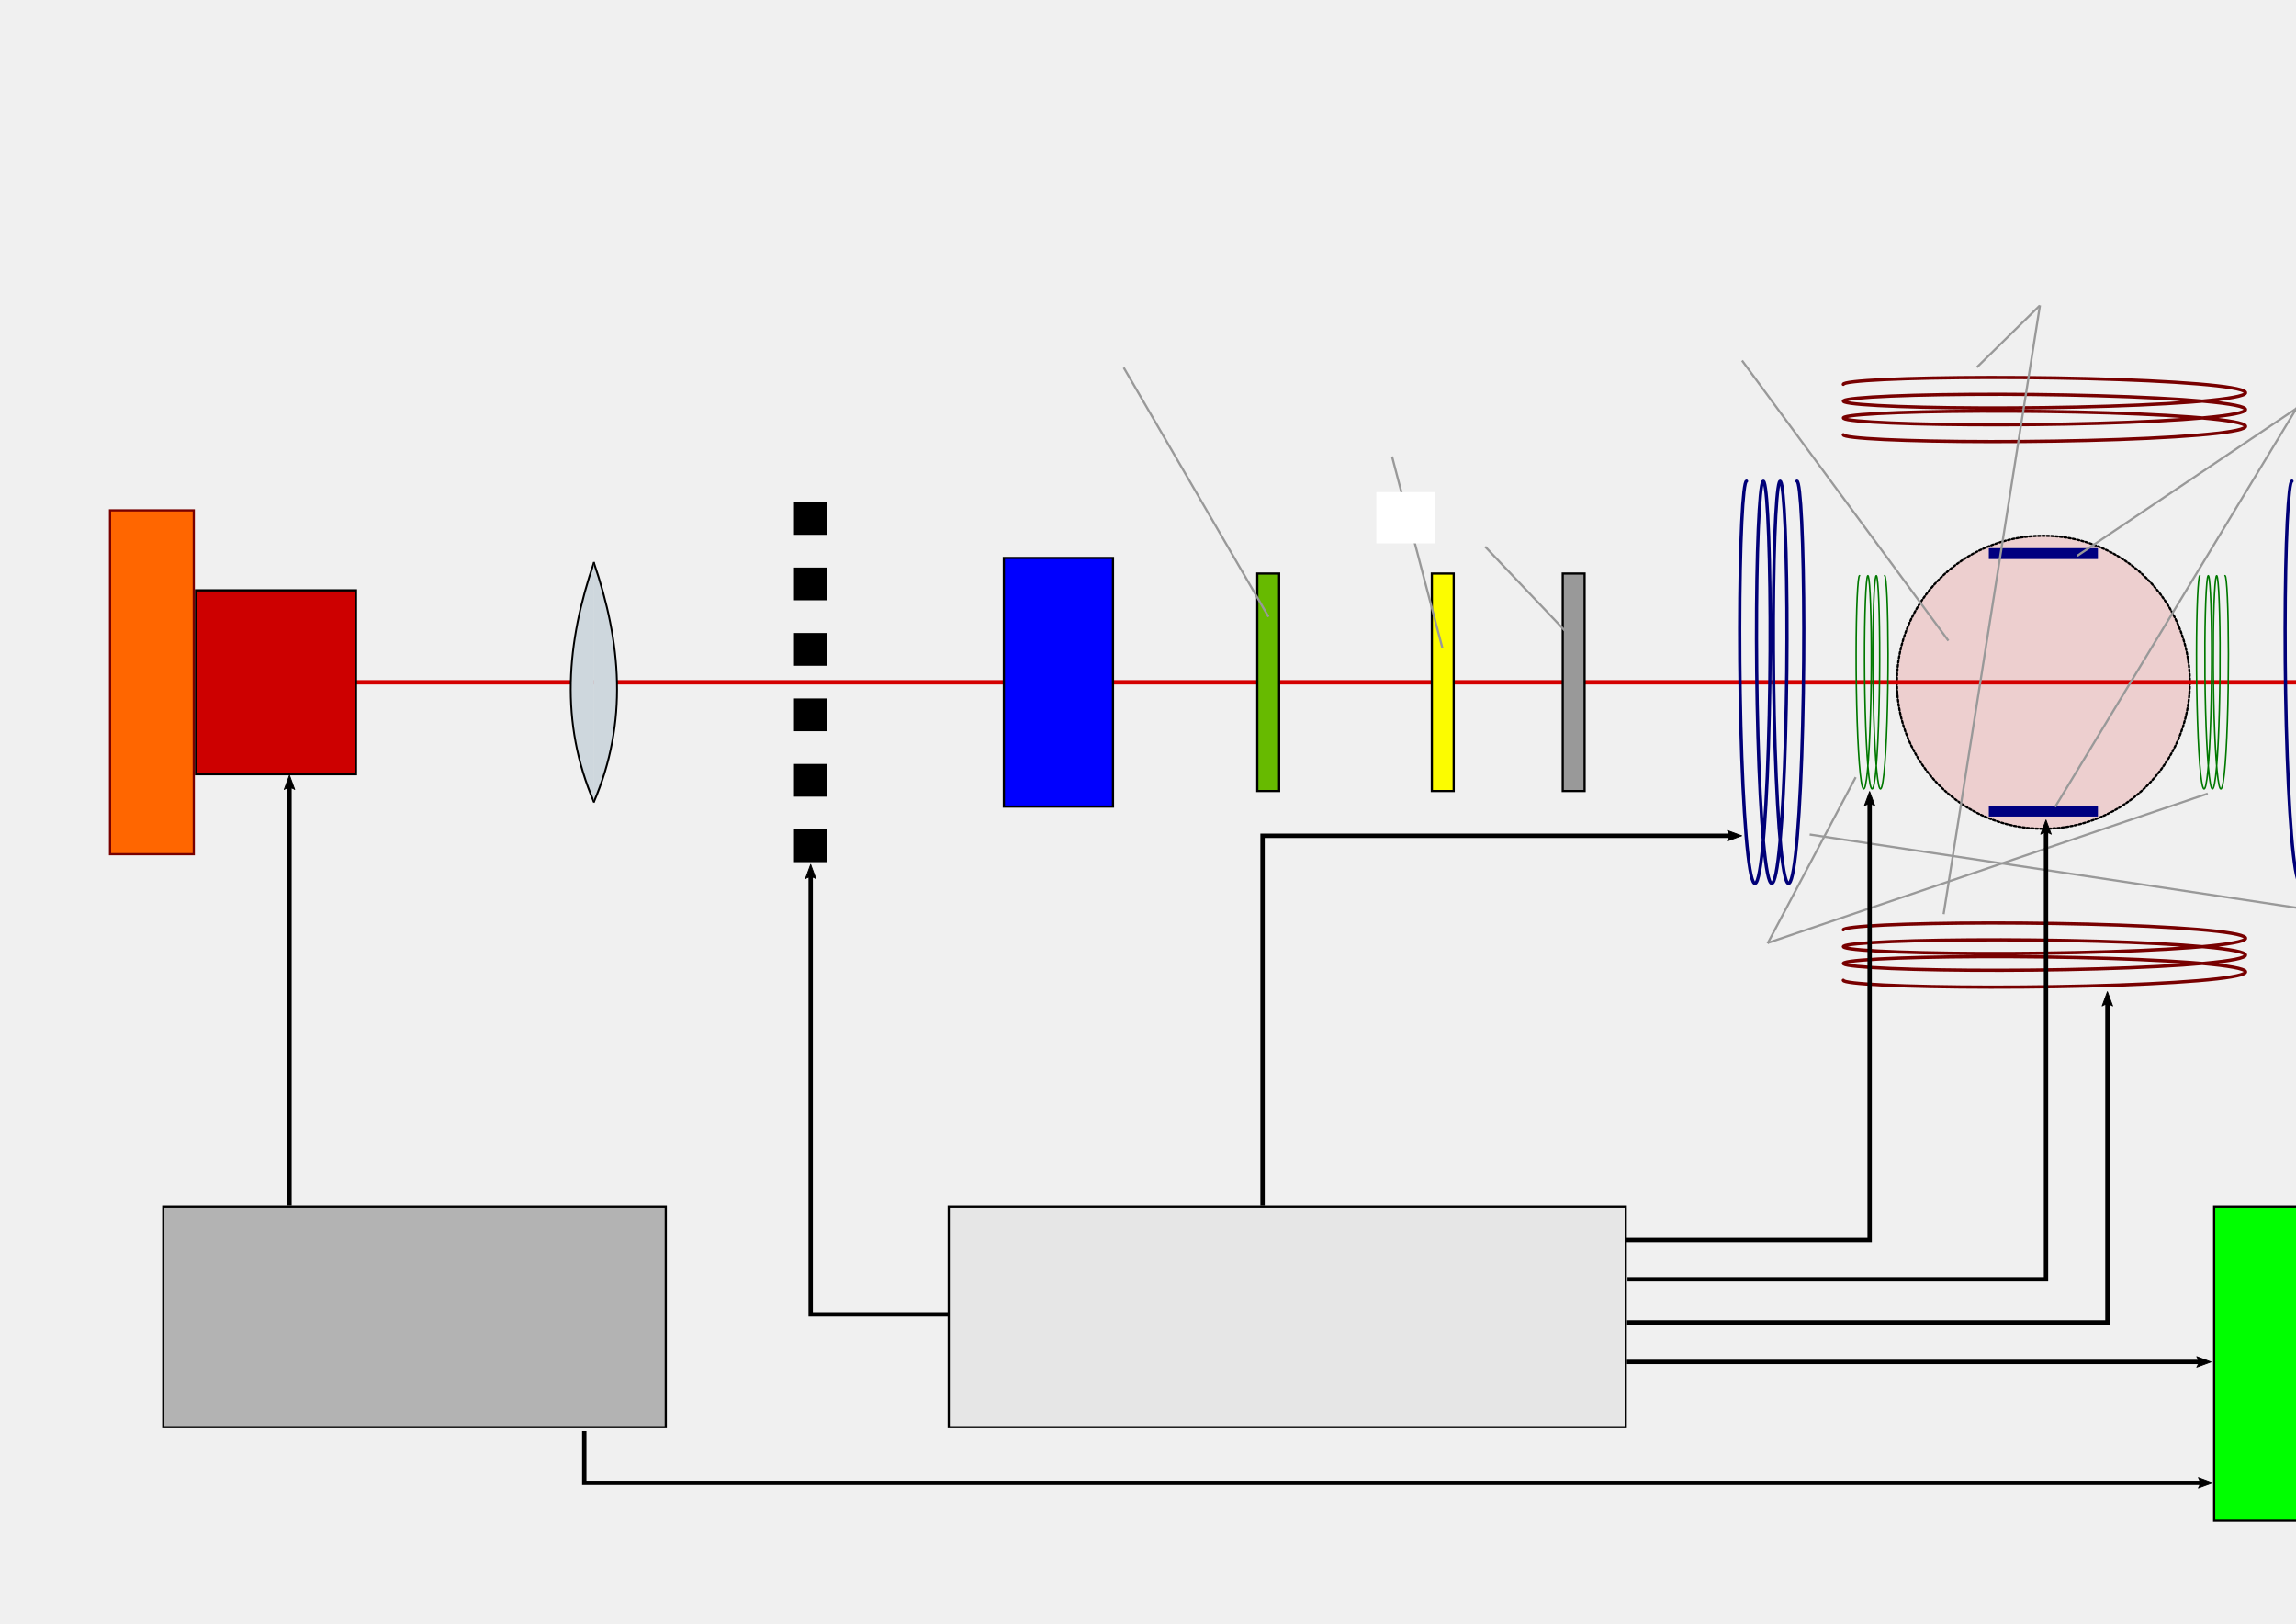
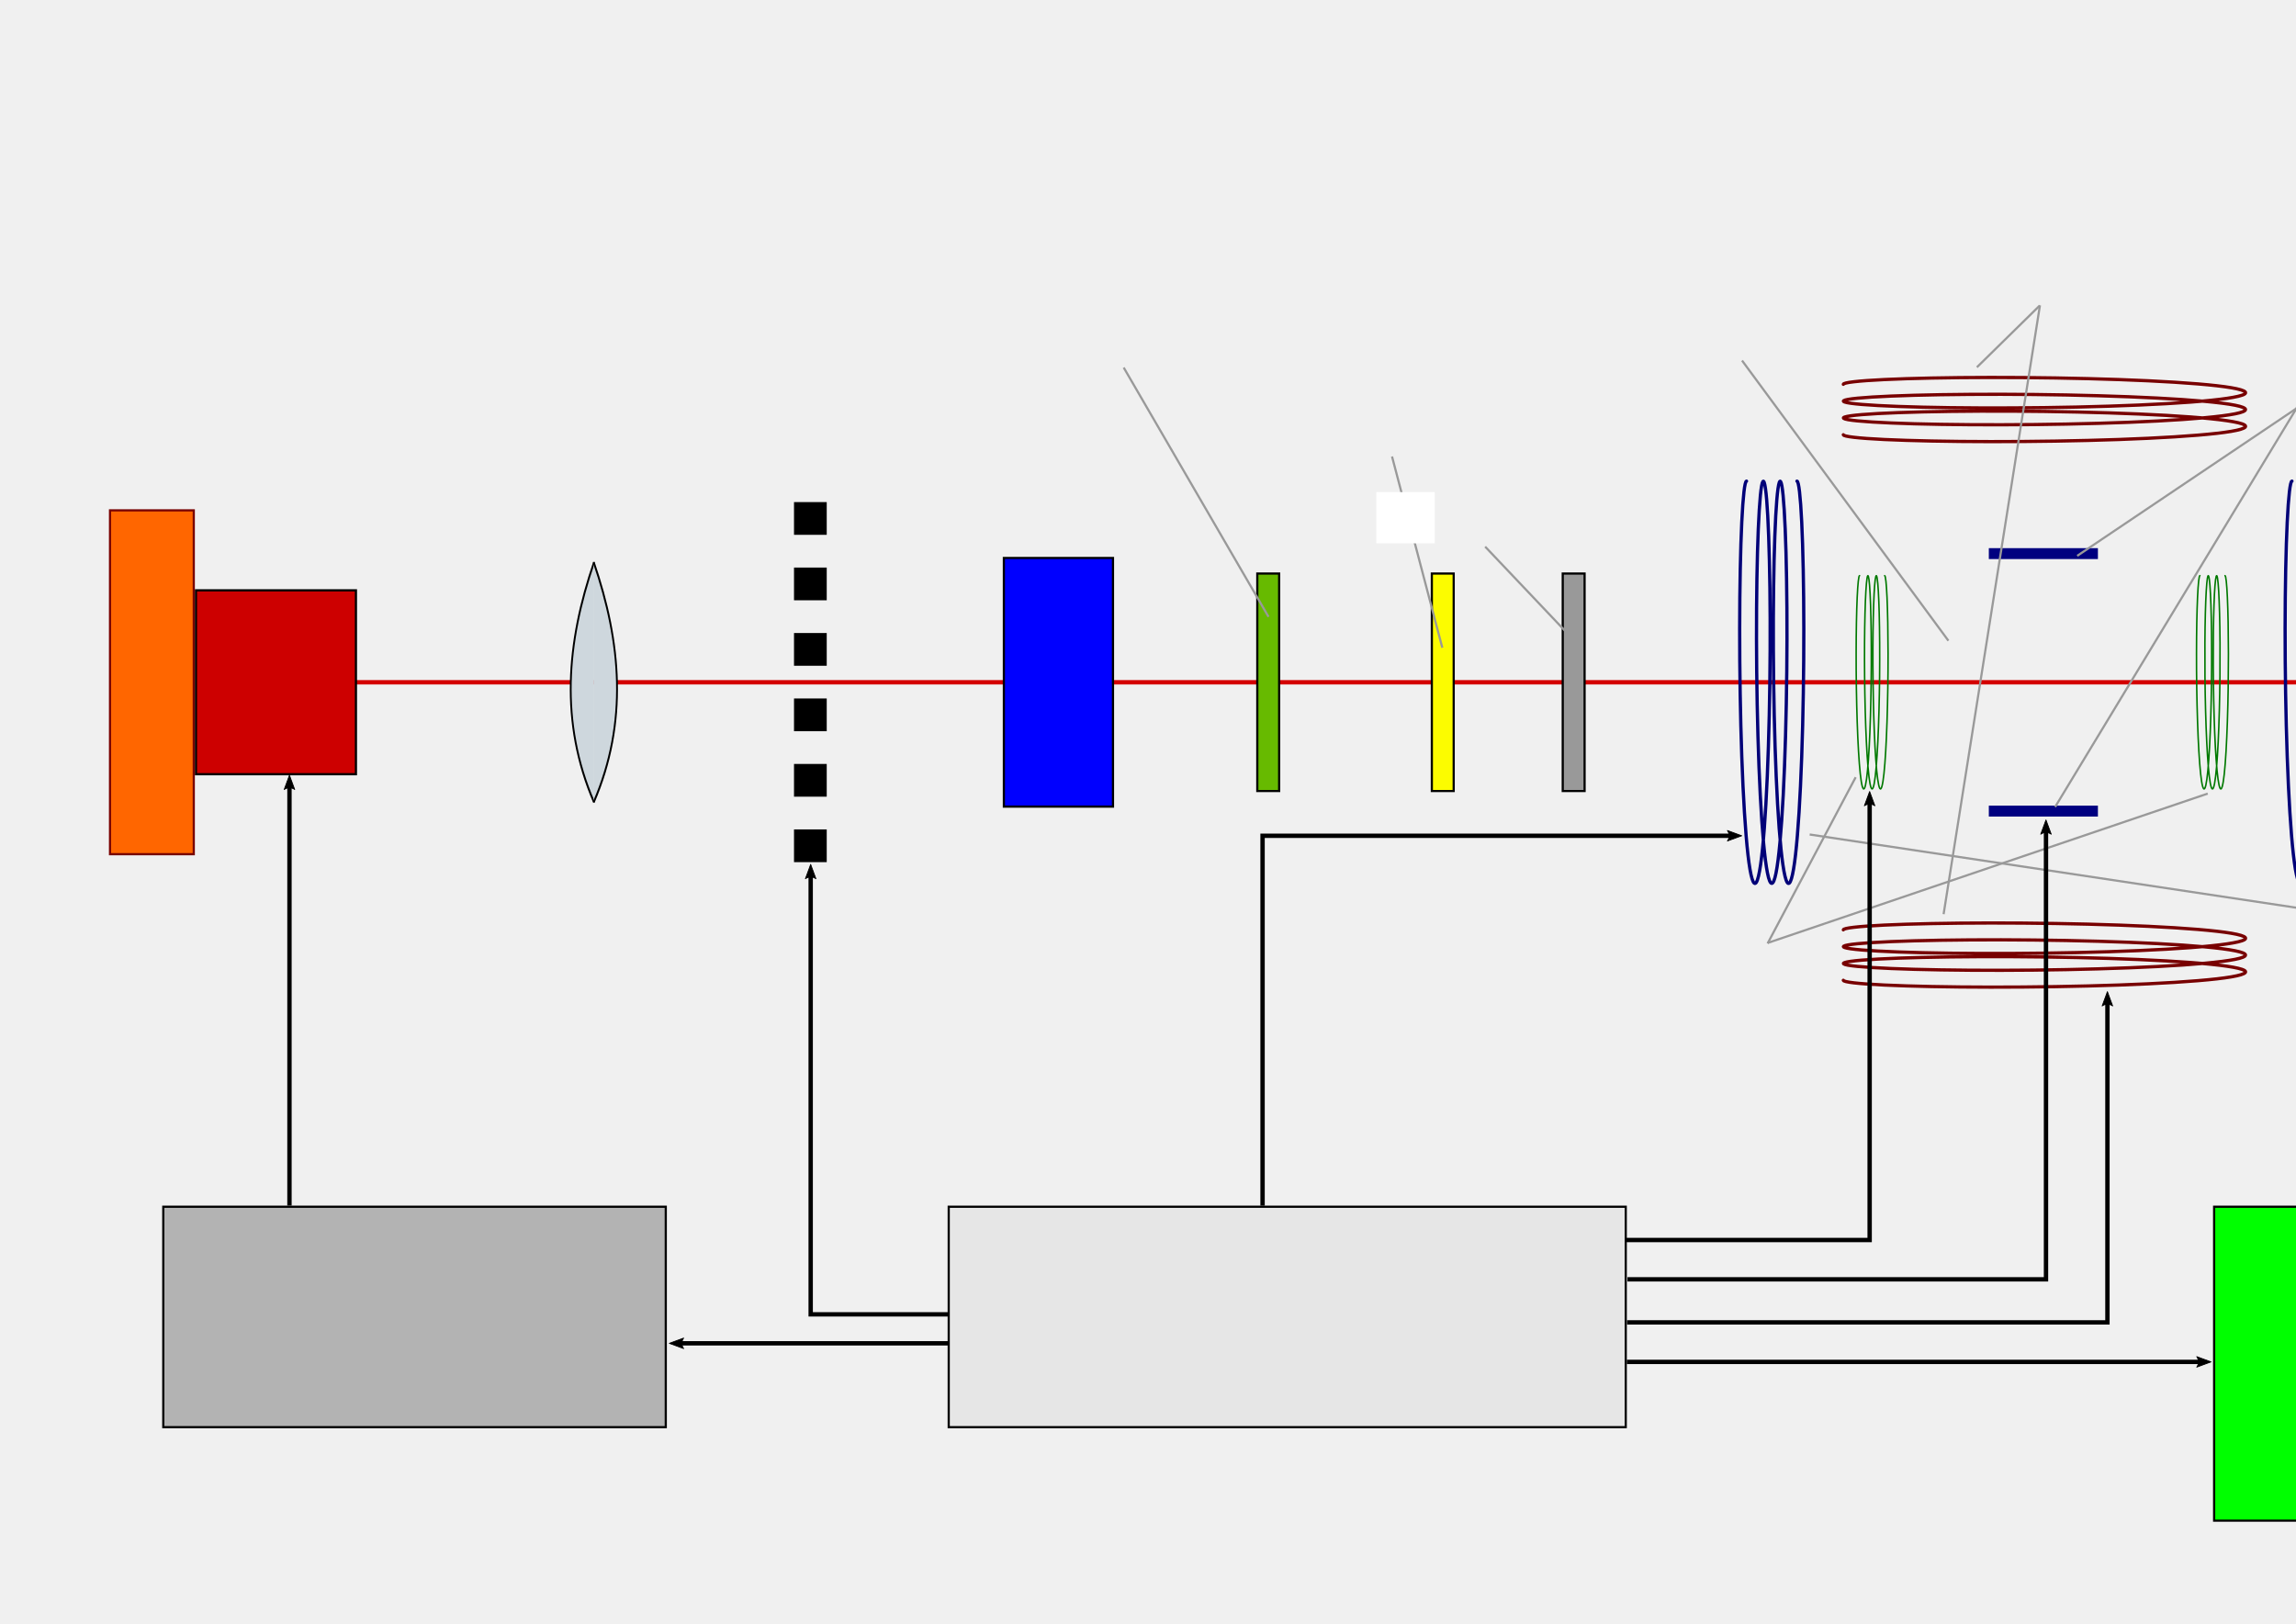
<svg xmlns="http://www.w3.org/2000/svg" width="297mm" height="210mm" viewBox="0 0 1052.362 744.094" id="svg2" version="1.1">
  <defs id="defs4">
+     <marker style="overflow:visible" id="marker4383" refX="0" refY="0" orient="auto">
+       <path transform="matrix(-0.3,0,0,-0.3,0.69,0)" d="M 8.719,4.034 -2.207,0.016 8.719,-4.002 c -1.745,2.372 -1.735,5.617 -6e-7,8.035 z" style="fill:#000000;fill-opacity:1;fill-rule:evenodd;stroke:#000000;stroke-width:0.625;stroke-linejoin:round;stroke-opacity:1" id="path4385" />
+     </marker>
    <marker orient="auto" refY="0" refX="0" id="marker9737" style="overflow:visible">
      <path id="path9739" style="fill:#000000;fill-opacity:1;fill-rule:evenodd;stroke:#000000;stroke-width:0.625;stroke-linejoin:round;stroke-opacity:1" d="M 8.719,4.034 -2.207,0.016 8.719,-4.002 c -1.745,2.372 -1.735,5.617 -6e-7,8.035 z" transform="matrix(-0.3,0,0,-0.3,0.69,0)" />
    </marker>
    <marker style="overflow:visible" id="marker9203" refX="0" refY="0" orient="auto">
      <path transform="matrix(-0.3,0,0,-0.3,0.69,0)" d="M 8.719,4.034 -2.207,0.016 8.719,-4.002 c -1.745,2.372 -1.735,5.617 -6e-7,8.035 z" style="fill:#000000;fill-opacity:1;fill-rule:evenodd;stroke:#000000;stroke-width:0.625;stroke-linejoin:round;stroke-opacity:1" id="path9205" />
    </marker>
    <marker orient="auto" refY="0.0" refX="0.0" id="marker6318" style="overflow:visible;">
      <path id="path6320" style="fill-rule:evenodd;stroke-width:0.625;stroke-linejoin:round;stroke:#000000;stroke-opacity:1;fill:#000000;fill-opacity:1" d="M 8.719,4.034 L -2.207,0.016 L 8.719,-4.002 C 6.973,-1.63 6.983,1.616 8.719,4.034 z " transform="scale(0.3) rotate(180) translate(-2.3,0)" />
    </marker>
    <marker style="overflow:visible;" id="marker5551" refX="0.0" refY="0.0" orient="auto">
      <path transform="scale(0.3) rotate(180) translate(-2.3,0)" d="M 8.719,4.034 L -2.207,0.016 L 8.719,-4.002 C 6.973,-1.63 6.983,1.616 8.719,4.034 z " style="fill-rule:evenodd;stroke-width:0.625;stroke-linejoin:round;stroke:#000000;stroke-opacity:1;fill:#000000;fill-opacity:1" id="path5553" />
    </marker>
    <marker orient="auto" refY="0.0" refX="0.0" id="Arrow2Send" style="overflow:visible;">
      <path id="path4238" style="fill-rule:evenodd;stroke-width:0.625;stroke-linejoin:round;stroke:#000000;stroke-opacity:1;fill:#000000;fill-opacity:1" d="M 8.719,4.034 L -2.207,0.016 L 8.719,-4.002 C 6.973,-1.63 6.983,1.616 8.719,4.034 z " transform="scale(0.3) rotate(180) translate(-2.3,0)" />
    </marker>
    <marker orient="auto" refY="0.0" refX="0.0" id="marker5286" style="overflow:visible;">
      <path id="path5288" style="fill-rule:evenodd;stroke-width:0.625;stroke-linejoin:round;stroke:#000000;stroke-opacity:1;fill:#000000;fill-opacity:1" d="M 8.719,4.034 L -2.207,0.016 L 8.719,-4.002 C 6.973,-1.63 6.983,1.616 8.719,4.034 z " transform="scale(0.6) rotate(180) translate(0,0)" />
    </marker>
    <marker orient="auto" refY="0.0" refX="0.0" id="Arrow1Mend" style="overflow:visible;">
      <path id="path4214" d="M 0.0,0.0 L 5.0,-5.0 L -12.5,0.0 L 5.0,5.0 L 0.0,0.0 z " style="fill-rule:evenodd;stroke:#000000;stroke-width:1pt;stroke-opacity:1;fill:#000000;fill-opacity:1" transform="scale(0.4) rotate(180) translate(10,0)" />
    </marker>
    <marker orient="auto" refY="0.0" refX="0.0" id="Arrow2Mend" style="overflow:visible;">
      <path id="path4232" style="fill-rule:evenodd;stroke-width:0.625;stroke-linejoin:round;stroke:#d40000;stroke-opacity:1;fill:#d40000;fill-opacity:1" d="M 8.719,4.034 L -2.207,0.016 L 8.719,-4.002 C 6.973,-1.63 6.983,1.616 8.719,4.034 z " transform="scale(0.6) rotate(180) translate(0,0)" />
    </marker>
    <marker orient="auto" refY="0.0" refX="0.0" id="Arrow1Lend" style="overflow:visible;">
      <path id="path4208" d="M 0.0,0.0 L 5.0,-5.0 L -12.5,0.0 L 5.0,5.0 L 0.0,0.0 z " style="fill-rule:evenodd;stroke:#000000;stroke-width:1pt;stroke-opacity:1;fill:#000000;fill-opacity:1" transform="scale(0.8) rotate(180) translate(12.5,0)" />
    </marker>
    <marker style="overflow:visible" id="marker5551-6" refX="0" refY="0" orient="auto">
      <path transform="matrix(-0.3,0,0,-0.3,0.69,0)" d="M 8.719,4.034 -2.207,0.016 8.719,-4.002 c -1.745,2.372 -1.735,5.617 -6e-7,8.035 z" style="fill:#000000;fill-opacity:1;fill-rule:evenodd;stroke:#000000;stroke-width:0.625;stroke-linejoin:round;stroke-opacity:1" id="path5553-0" />
    </marker>
    <marker orient="auto" refY="0" refX="0" id="Arrow2Send-6" style="overflow:visible">
      <path id="path4238-3" style="fill:#000000;fill-opacity:1;fill-rule:evenodd;stroke:#000000;stroke-width:0.625;stroke-linejoin:round;stroke-opacity:1" d="M 8.719,4.034 -2.207,0.016 8.719,-4.002 c -1.745,2.372 -1.735,5.617 -6e-7,8.035 z" transform="matrix(-0.3,0,0,-0.3,0.69,0)" />
    </marker>
    <marker orient="auto" refY="0" refX="0" id="marker6318-7" style="overflow:visible">
      <path id="path6320-6" style="fill:#000000;fill-opacity:1;fill-rule:evenodd;stroke:#000000;stroke-width:0.625;stroke-linejoin:round;stroke-opacity:1" d="M 8.719,4.034 -2.207,0.016 8.719,-4.002 c -1.745,2.372 -1.735,5.617 -6e-7,8.035 z" transform="matrix(-0.3,0,0,-0.3,0.69,0)" />
    </marker>
    <marker orient="auto" refY="0" refX="0" id="marker6318-7-2" style="overflow:visible">
      <path id="path6320-6-8" style="fill:#000000;fill-opacity:1;fill-rule:evenodd;stroke:#000000;stroke-width:0.625;stroke-linejoin:round;stroke-opacity:1" d="M 8.719,4.034 -2.207,0.016 8.719,-4.002 c -1.745,2.372 -1.735,5.617 -6e-7,8.035 z" transform="matrix(-0.3,0,0,-0.3,0.69,0)" />
    </marker>
    <marker orient="auto" refY="0" refX="0" id="marker6318-7-2-7" style="overflow:visible">
      <path id="path6320-6-8-8" style="fill:#000000;fill-opacity:1;fill-rule:evenodd;stroke:#000000;stroke-width:0.625;stroke-linejoin:round;stroke-opacity:1" d="M 8.719,4.034 -2.207,0.016 8.719,-4.002 c -1.745,2.372 -1.735,5.617 -6e-7,8.035 z" transform="matrix(-0.3,0,0,-0.3,0.69,0)" />
    </marker>
  </defs>
  <g id="layer1" transform="translate(0,-308.2677)">
-     <circle style="opacity:1;fill:#edcfcf;fill-opacity:1;fill-rule:nonzero;stroke:#000000;stroke-width:1;stroke-linecap:round;stroke-miterlimit:4;stroke-dasharray:1, 1;stroke-dashoffset:0;stroke-opacity:1" id="path4183" cx="936.571" cy="620.934" r="67.143" />
+     <ellipse style="opacity:1;fill:#edcfcf;fill-opacity:1;fill-rule:nonzero;stroke:#000000;stroke-width:1;stroke-linecap:round;stroke-miterlimit:4;stroke-dasharray:1, 1;stroke-dashoffset:0;stroke-opacity:1" id="path4183" cx="936.571" cy="620.934" r="67.143" />
    <path style="fill:#d40000;fill-rule:evenodd;stroke:#d40000;stroke-width:2;stroke-linecap:butt;stroke-linejoin:miter;stroke-miterlimit:4;stroke-dasharray:none;stroke-opacity:1;marker-end:url(#Arrow2Mend)" d="m 162.317,620.934 1092.773,0" id="path4199" />
    <rect style="opacity:1;fill:#cd0000;fill-opacity:1;fill-rule:nonzero;stroke:#000000;stroke-width:1;stroke-linecap:round;stroke-miterlimit:4;stroke-dasharray:none;stroke-dashoffset:0;stroke-opacity:1" id="rect4138" width="73.328" height="84.286" x="89.814" y="578.791" />
    <rect style="opacity:1;fill:#ff6600;fill-opacity:1;fill-rule:nonzero;stroke:#780000;stroke-width:1;stroke-linecap:round;stroke-miterlimit:4;stroke-dasharray:none;stroke-dashoffset:0;stroke-opacity:1" id="rect3336" width="38.386" height="157.584" x="50.429" y="542.142" />
    <g style="stroke-width:0.897;stroke-miterlimit:4;stroke-dasharray:none;stroke:#000000;stroke-opacity:1" transform="matrix(0.9358316,0,0,1.328161,30.28008,-256.2215)" id="g3770">
      <path style="fill:#ced7dd;fill-opacity:1;stroke:#000000;stroke-width:0.897;stroke-linecap:butt;stroke-linejoin:miter;stroke-miterlimit:4;stroke-dasharray:none;stroke-opacity:1" d="m 258.599,701.852 c -16.92,-27.619 -13.474,-55.238 0,-82.857" id="path2985-9" />
      <path style="fill:#ced7dd;fill-opacity:1;stroke:#000000;stroke-width:0.897;stroke-linecap:butt;stroke-linejoin:miter;stroke-miterlimit:4;stroke-dasharray:none;stroke-opacity:1" d="m 258.421,701.852 c 16.92,-27.619 13.474,-55.238 0,-82.857" id="path2985-1-4" />
    </g>
    <path style="fill:none;fill-rule:evenodd;stroke:#000000;stroke-width:15;stroke-linecap:butt;stroke-linejoin:miter;stroke-miterlimit:4;stroke-dasharray:15, 15;stroke-dashoffset:0;stroke-opacity:1" d="m 371.429,538.362 0,177.143" id="path4154" />
    <rect style="opacity:1;fill:#0000ff;fill-opacity:1;fill-rule:nonzero;stroke:#000000;stroke-width:1;stroke-linecap:round;stroke-miterlimit:4;stroke-dasharray:none;stroke-dashoffset:0;stroke-opacity:1" id="rect4156" width="50.017" height="113.949" x="460.118" y="563.959" />
    <rect y="571.102" x="576.276" height="99.664" width="10.017" id="rect4158" style="opacity:1;fill:#67ba00;fill-opacity:1;fill-rule:nonzero;stroke:#000000;stroke-width:1;stroke-linecap:round;stroke-miterlimit:4;stroke-dasharray:none;stroke-dashoffset:0;stroke-opacity:1" />
    <rect style="opacity:1;fill:#fcfc00;fill-opacity:1;fill-rule:nonzero;stroke:#000000;stroke-width:1;stroke-linecap:round;stroke-miterlimit:4;stroke-dasharray:none;stroke-dashoffset:0;stroke-opacity:1" id="rect4160" width="10.017" height="99.664" x="656.276" y="571.102" />
    <rect y="571.102" x="716.276" height="99.664" width="10.017" id="rect4162" style="opacity:1;fill:#999999;fill-opacity:1;fill-rule:nonzero;stroke:#000000;stroke-width:1;stroke-linecap:round;stroke-miterlimit:4;stroke-dasharray:none;stroke-dashoffset:0;stroke-opacity:1" />
    <g id="g4185" transform="matrix(0.9358316,0,0,1.328161,916.2801,-256.2215)" style="stroke:#000000;stroke-width:0.897;stroke-miterlimit:4;stroke-dasharray:none;stroke-opacity:1">
      <path id="path4187" d="m 258.599,701.852 c -16.92,-27.619 -13.474,-55.238 0,-82.857" style="fill:#ced7dd;fill-opacity:1;stroke:#000000;stroke-width:0.897;stroke-linecap:butt;stroke-linejoin:miter;stroke-miterlimit:4;stroke-dasharray:none;stroke-opacity:1" />
      <path id="path4189" d="m 258.421,701.852 c 16.92,-27.619 13.474,-55.238 0,-82.857" style="fill:#ced7dd;fill-opacity:1;stroke:#000000;stroke-width:0.897;stroke-linecap:butt;stroke-linejoin:miter;stroke-miterlimit:4;stroke-dasharray:none;stroke-opacity:1" />
    </g>
    <rect y="596.701" x="1265.029" height="48.465" width="42.4" id="rect4191" style="opacity:1;fill:#008080;fill-opacity:1;fill-rule:nonzero;stroke:#000000;stroke-width:1;stroke-linecap:round;stroke-miterlimit:4;stroke-dasharray:none;stroke-dashoffset:0;stroke-opacity:1" />
    <rect style="opacity:1;fill:#b3b3b3;fill-opacity:1;fill-rule:nonzero;stroke:#000000;stroke-width:1;stroke-linecap:round;stroke-miterlimit:4;stroke-dasharray:none;stroke-dashoffset:0;stroke-opacity:1" id="rect4193" width="230.315" height="101.015" x="74.839" y="861.27" />
    <rect y="861.27" x="434.839" height="101.015" width="310.315" id="rect4195" style="opacity:1;fill:#e6e6e6;fill-opacity:1;fill-rule:nonzero;stroke:#000000;stroke-width:1;stroke-linecap:round;stroke-miterlimit:4;stroke-dasharray:none;stroke-dashoffset:0;stroke-opacity:1" />
    <path style="fill:none;stroke:#000078;stroke-width:1.5;stroke-linecap:round;stroke-miterlimit:4;stroke-dasharray:none;stroke-dashoffset:0;stroke-opacity:1" d="m 1050.507,528.759 c -0.797,0.007 -1.592,6.716 -2.173,18.798 -0.581,12.083 -0.942,29.484 -0.961,48.729 -0.02,19.244 0.308,40.229 0.967,58.787 0.659,18.558 1.65,34.567 2.827,44.871 1.177,10.303 2.535,14.809 3.859,12.656 1.323,-2.153 2.604,-10.989 3.642,-24.72 1.038,-13.732 1.827,-32.305 2.266,-52.015 0.438,-19.71 0.522,-40.447 0.29,-58.097 -0.232,-17.65 -0.779,-32.094 -1.478,-40.487 -0.699,-8.393 -1.546,-10.653 -2.319,-6.365 -0.773,4.288 -1.465,15.133 -1.888,30.352 -0.423,15.219 -0.571,34.747 -0.362,54.692 0.208,19.944 0.774,40.191 1.636,56.727 0.862,16.536 2.019,29.245 3.293,35.628 1.273,6.384 2.658,6.372 3.932,0 1.274,-6.372 2.43,-19.1 3.293,-35.628 0.863,-16.529 1.427,-36.782 1.636,-56.727 0.209,-19.945 0.059,-39.464 -0.363,-54.692 -0.422,-15.228 -1.115,-26.052 -1.888,-30.352 -0.773,-4.3 -1.619,-2.016 -2.318,6.365 -0.7,8.381 -1.246,22.843 -1.478,40.487 -0.233,17.644 -0.147,38.385 0.29,58.097 0.438,19.712 1.228,38.274 2.266,52.015 1.038,13.741 2.319,22.554 3.642,24.72 1.323,2.166 2.681,-2.364 3.859,-12.656 1.177,-10.292 2.167,-26.318 2.827,-44.871 0.66,-18.553 0.985,-39.539 0.967,-58.787 -0.02,-19.248 -0.381,-36.636 -0.961,-48.729 -0.58,-12.093 -1.375,-18.792 -2.173,-18.798" title="t-4*sin(t) 1-2*cos(t)" id="path4741" />
    <path id="path4754" title="t-4*sin(t) 1-2*cos(t)" d="m 800.507,528.759 c -0.797,0.007 -1.592,6.716 -2.173,18.798 -0.581,12.083 -0.942,29.484 -0.961,48.729 -0.02,19.244 0.308,40.229 0.967,58.787 0.659,18.558 1.65,34.567 2.827,44.871 1.177,10.303 2.535,14.809 3.859,12.656 1.323,-2.153 2.604,-10.989 3.642,-24.72 1.038,-13.732 1.827,-32.305 2.266,-52.015 0.438,-19.71 0.522,-40.447 0.29,-58.097 -0.232,-17.65 -0.779,-32.094 -1.478,-40.487 -0.699,-8.393 -1.546,-10.653 -2.319,-6.365 -0.773,4.288 -1.465,15.133 -1.888,30.352 -0.423,15.219 -0.571,34.747 -0.362,54.692 0.208,19.944 0.774,40.191 1.636,56.727 0.862,16.536 2.019,29.245 3.293,35.628 1.273,6.384 2.658,6.372 3.932,0 1.274,-6.372 2.43,-19.1 3.293,-35.628 0.863,-16.529 1.427,-36.782 1.636,-56.727 0.209,-19.945 0.059,-39.464 -0.363,-54.692 -0.422,-15.228 -1.115,-26.052 -1.888,-30.352 -0.773,-4.3 -1.619,-2.016 -2.318,6.365 -0.7,8.381 -1.246,22.843 -1.478,40.487 -0.233,17.644 -0.147,38.385 0.29,58.097 0.438,19.712 1.228,38.274 2.266,52.015 1.038,13.741 2.319,22.554 3.642,24.72 1.323,2.166 2.681,-2.364 3.859,-12.656 1.177,-10.292 2.167,-26.318 2.827,-44.871 0.66,-18.553 0.985,-39.539 0.967,-58.787 -0.02,-19.248 -0.381,-36.636 -0.961,-48.729 -0.58,-12.093 -1.375,-18.792 -2.173,-18.798" style="fill:none;stroke:#000078;stroke-width:1.5;stroke-linecap:round;stroke-miterlimit:4;stroke-dasharray:none;stroke-dashoffset:0;stroke-opacity:1" />
    <path id="path4756" title="t-4*sin(t) 1-2*cos(t)" d="m 844.886,507.508 c 0.007,0.797 6.716,1.592 18.798,2.173 12.083,0.581 29.484,0.942 48.729,0.961 19.244,0.02 40.229,-0.308 58.787,-0.967 18.558,-0.659 34.568,-1.65 44.871,-2.827 10.303,-1.177 14.809,-2.535 12.656,-3.859 -2.153,-1.323 -10.989,-2.604 -24.72,-3.642 -13.732,-1.038 -32.305,-1.827 -52.015,-2.266 -19.71,-0.438 -40.447,-0.522 -58.098,-0.29 -17.65,0.232 -32.094,0.779 -40.487,1.478 -8.393,0.699 -10.653,1.546 -6.365,2.319 4.288,0.773 15.133,1.465 30.352,1.888 15.219,0.423 34.747,0.571 54.692,0.362 19.944,-0.208 40.191,-0.774 56.727,-1.636 16.536,-0.862 29.244,-2.019 35.628,-3.293 6.384,-1.273 6.372,-2.658 0,-3.932 -6.372,-1.274 -19.1,-2.43 -35.628,-3.293 -16.529,-0.863 -36.782,-1.427 -56.727,-1.636 -19.945,-0.209 -39.464,-0.059 -54.692,0.363 -15.228,0.422 -26.052,1.115 -30.352,1.888 -4.3,0.773 -2.016,1.619 6.365,2.318 8.381,0.7 22.843,1.246 40.487,1.478 17.644,0.233 38.385,0.147 58.098,-0.29 19.712,-0.438 38.274,-1.228 52.015,-2.266 13.741,-1.038 22.554,-2.319 24.72,-3.642 2.166,-1.323 -2.364,-2.681 -12.656,-3.859 -10.292,-1.177 -26.318,-2.167 -44.871,-2.827 -18.553,-0.66 -39.539,-0.985 -58.787,-0.967 -19.248,0.02 -36.636,0.381 -48.729,0.961 -12.093,0.58 -18.792,1.375 -18.798,2.173" style="fill:none;stroke:#780000;stroke-width:1.5;stroke-linecap:round;stroke-miterlimit:4;stroke-dasharray:none;stroke-dashoffset:0;stroke-opacity:1" />
    <path style="fill:none;stroke:#780000;stroke-width:1.5;stroke-linecap:round;stroke-miterlimit:4;stroke-dasharray:none;stroke-dashoffset:0;stroke-opacity:1" d="m 844.886,757.508 c 0.007,0.797 6.716,1.592 18.798,2.173 12.083,0.581 29.484,0.942 48.729,0.961 19.244,0.02 40.229,-0.308 58.787,-0.967 18.558,-0.659 34.567,-1.65 44.871,-2.827 10.303,-1.177 14.809,-2.535 12.656,-3.859 -2.153,-1.323 -10.989,-2.604 -24.72,-3.642 -13.732,-1.038 -32.305,-1.827 -52.015,-2.266 -19.71,-0.438 -40.447,-0.522 -58.097,-0.29 -17.65,0.232 -32.094,0.779 -40.487,1.478 -8.393,0.699 -10.653,1.546 -6.365,2.319 4.288,0.773 15.133,1.465 30.352,1.888 15.219,0.423 34.747,0.571 54.692,0.362 19.944,-0.208 40.191,-0.774 56.727,-1.636 16.536,-0.862 29.244,-2.019 35.628,-3.293 6.384,-1.273 6.372,-2.658 0,-3.932 -6.372,-1.274 -19.1,-2.43 -35.628,-3.293 -16.529,-0.863 -36.782,-1.427 -56.727,-1.636 -19.945,-0.209 -39.464,-0.059 -54.692,0.363 -15.228,0.422 -26.052,1.115 -30.352,1.888 -4.3,0.773 -2.016,1.619 6.365,2.318 8.381,0.7 22.843,1.246 40.487,1.478 17.644,0.233 38.385,0.147 58.097,-0.29 19.712,-0.438 38.274,-1.228 52.015,-2.266 13.741,-1.038 22.554,-2.319 24.72,-3.642 2.166,-1.323 -2.364,-2.681 -12.656,-3.859 -10.292,-1.177 -26.318,-2.167 -44.871,-2.827 -18.553,-0.66 -39.539,-0.985 -58.787,-0.967 -19.248,0.02 -36.636,0.381 -48.729,0.961 -12.093,0.58 -18.792,1.375 -18.798,2.173" title="t-4*sin(t) 1-2*cos(t)" id="path4758" />
    <path id="path4766" title="t-4*sin(t) 1-2*cos(t)" d="m 1008.314,572.066 c -0.397,0.002 -0.792,3.561 -1.082,9.967 -0.289,6.406 -0.469,15.632 -0.478,25.836 -0.016,10.203 0.153,21.329 0.481,31.168 0.328,9.839 0.821,18.327 1.407,23.79 0.586,5.463 1.262,7.852 1.921,6.71 0.659,-1.142 1.296,-5.826 1.813,-13.106 0.517,-7.28 0.91,-17.128 1.128,-27.578 0.218,-10.45 0.26,-21.445 0.145,-30.803 -0.114,-9.358 -0.388,-17.016 -0.736,-21.466 -0.348,-4.45 -0.77,-5.648 -1.154,-3.375 -0.385,2.273 -0.73,8.023 -0.94,16.093 -0.21,8.069 -0.284,18.423 -0.181,28.997 0.103,10.574 0.385,21.309 0.815,30.076 0.429,8.767 1.005,15.505 1.639,18.89 0.634,3.385 1.323,3.378 1.958,0 0.634,-3.378 1.21,-10.127 1.639,-18.89 0.43,-8.763 0.711,-19.502 0.815,-30.076 0.103,-10.575 0.029,-20.924 -0.18,-28.997 -0.21,-8.074 -0.555,-13.813 -0.94,-16.093 -0.385,-2.28 -0.806,-1.069 -1.154,3.375 -0.348,4.444 -0.62,12.111 -0.736,21.466 -0.116,9.355 -0.073,20.352 0.145,30.803 0.218,10.451 0.611,20.293 1.128,27.578 0.517,7.285 1.155,11.958 1.813,13.106 0.659,1.148 1.335,-1.253 1.921,-6.71 0.586,-5.457 1.079,-13.953 1.407,-23.79 0.328,-9.837 0.49,-20.963 0.481,-31.168 -0.016,-10.205 -0.19,-19.424 -0.478,-25.836 -0.289,-6.412 -0.685,-9.963 -1.082,-9.967" style="fill:none;stroke:#007800;stroke-width:0.7;stroke-linecap:round;stroke-miterlimit:4;stroke-dasharray:none;stroke-dashoffset:0;stroke-opacity:1" />
    <path style="fill:none;fill-rule:evenodd;stroke:#000080;stroke-width:5;stroke-linecap:butt;stroke-linejoin:miter;stroke-miterlimit:4;stroke-dasharray:none;stroke-opacity:1" d="m 911.571,561.969 50,0" id="path4772" />
    <path id="path4776" d="m 911.571,679.969 50,0" style="fill:none;fill-rule:evenodd;stroke:#000080;stroke-width:5;stroke-linecap:butt;stroke-linejoin:miter;stroke-miterlimit:4;stroke-dasharray:none;stroke-opacity:1" />
    <flowRoot xml:space="preserve" id="flowRoot4816" style="font-style:normal;font-weight:normal;font-size:40px;line-height:125%;font-family:Sans;text-align:center;letter-spacing:0px;word-spacing:0px;text-anchor:middle;fill:#000000;fill-opacity:1;stroke:none;stroke-width:1px;stroke-linecap:butt;stroke-linejoin:miter;stroke-opacity:1" transform="translate(48.34519,548.684)">
      <flowRegion id="flowRegion4818">
        <rect id="rect4820" width="198.574" height="49.156" x="-62.629" y="-62.007" style="text-align:center;text-anchor:middle" />
      </flowRegion>
      <flowPara id="flowPara4822" style="font-size:25px;text-align:center;text-anchor:middle">Peltierelement</flowPara>
    </flowRoot>
    <path style="fill:none;stroke:#007800;stroke-width:0.7;stroke-linecap:round;stroke-miterlimit:4;stroke-dasharray:none;stroke-dashoffset:0;stroke-opacity:1" d="m 852.314,572.066 c -0.397,0.002 -0.792,3.561 -1.082,9.967 -0.289,6.406 -0.469,15.632 -0.478,25.836 -0.016,10.203 0.153,21.329 0.481,31.168 0.328,9.839 0.821,18.327 1.407,23.79 0.586,5.463 1.262,7.852 1.921,6.71 0.659,-1.142 1.296,-5.826 1.813,-13.106 0.517,-7.28 0.91,-17.128 1.128,-27.578 0.218,-10.45 0.26,-21.445 0.145,-30.803 -0.114,-9.358 -0.388,-17.016 -0.736,-21.466 -0.348,-4.45 -0.77,-5.648 -1.154,-3.375 -0.385,2.273 -0.73,8.023 -0.94,16.093 -0.21,8.069 -0.284,18.423 -0.181,28.997 0.103,10.574 0.385,21.309 0.815,30.076 0.429,8.767 1.005,15.505 1.639,18.89 0.634,3.385 1.323,3.378 1.958,0 0.634,-3.378 1.21,-10.127 1.639,-18.89 0.43,-8.763 0.711,-19.502 0.815,-30.076 0.103,-10.575 0.029,-20.924 -0.18,-28.997 -0.21,-8.074 -0.555,-13.813 -0.94,-16.093 -0.385,-2.28 -0.806,-1.069 -1.154,3.375 -0.348,4.444 -0.62,12.111 -0.736,21.466 -0.116,9.355 -0.073,20.352 0.145,30.803 0.218,10.451 0.611,20.293 1.128,27.578 0.517,7.285 1.155,11.958 1.813,13.106 0.659,1.148 1.335,-1.253 1.921,-6.71 0.586,-5.457 1.079,-13.953 1.407,-23.79 0.328,-9.837 0.49,-20.963 0.481,-31.168 -0.016,-10.205 -0.19,-19.424 -0.478,-25.836 -0.289,-6.412 -0.685,-9.963 -1.082,-9.967" title="t-4*sin(t) 1-2*cos(t)" id="path4824" />
    <flowRoot transform="translate(124.3452,598.684)" style="font-style:normal;font-weight:normal;font-size:40px;line-height:125%;font-family:Sans;text-align:center;letter-spacing:0px;word-spacing:0px;text-anchor:middle;fill:#000000;fill-opacity:1;stroke:none;stroke-width:1px;stroke-linecap:butt;stroke-linejoin:miter;stroke-opacity:1" id="flowRoot4826" xml:space="preserve">
      <flowRegion id="flowRegion4828">
        <rect style="text-align:center;text-anchor:middle" y="-62.007" x="-62.629" height="49.156" width="198.574" id="rect4830" />
      </flowRegion>
      <flowPara style="font-size:25px;text-align:center;text-anchor:middle" id="flowPara4832">Laserdiode</flowPara>
    </flowRoot>
    <flowRoot xml:space="preserve" id="flowRoot4834" style="font-style:normal;font-weight:normal;font-size:40px;line-height:125%;font-family:Sans;text-align:center;letter-spacing:0px;word-spacing:0px;text-anchor:middle;fill:#000000;fill-opacity:1;stroke:none;stroke-width:1px;stroke-linecap:butt;stroke-linejoin:miter;stroke-opacity:1" transform="translate(238.5685,572.4607)">
      <flowRegion id="flowRegion4836">
        <rect id="rect4838" width="198.574" height="49.156" x="-62.629" y="-62.007" style="text-align:center;text-anchor:middle" />
      </flowRegion>
      <flowPara id="flowPara4840" style="font-size:25px;text-align:center;text-anchor:middle">Linse 1</flowPara>
    </flowRoot>
    <flowRoot transform="translate(331.5026,544.1764)" style="font-style:normal;font-weight:normal;font-size:40px;line-height:125%;font-family:Sans;text-align:center;letter-spacing:0px;word-spacing:0px;text-anchor:middle;fill:#000000;fill-opacity:1;stroke:none;stroke-width:1px;stroke-linecap:butt;stroke-linejoin:miter;stroke-opacity:1" id="flowRoot4842" xml:space="preserve">
      <flowRegion id="flowRegion4844">
        <rect style="text-align:center;text-anchor:middle" y="-62.007" x="-62.629" height="49.156" width="198.574" id="rect4846" />
      </flowRegion>
      <flowPara style="font-size:25px;text-align:center;text-anchor:middle" id="flowPara4848">Chopper</flowPara>
    </flowRoot>
    <flowRoot transform="translate(449.4847,581.1299)" style="font-style:normal;font-weight:normal;font-size:40px;line-height:125%;font-family:Sans;text-align:center;letter-spacing:0px;word-spacing:0px;text-anchor:middle;fill:#000000;fill-opacity:1;stroke:none;stroke-width:1px;stroke-linecap:butt;stroke-linejoin:miter;stroke-opacity:1" id="flowRoot4842-2" xml:space="preserve">
      <flowRegion id="flowRegion4844-7">
        <rect style="text-align:center;text-anchor:middle" y="-62.007" x="-62.629" height="49.156" width="198.574" id="rect4846-8" />
      </flowRegion>
      <flowPara style="font-size:25px;text-align:center;text-anchor:middle" id="flowPara4848-6">Etalon</flowPara>
    </flowRoot>
    <flowRoot transform="translate(416.5645,511.3967)" style="font-style:normal;font-weight:normal;font-size:40px;line-height:125%;font-family:Sans;text-align:center;letter-spacing:0px;word-spacing:0px;text-anchor:middle;fill:#000000;fill-opacity:1;stroke:none;stroke-width:1px;stroke-linecap:butt;stroke-linejoin:miter;stroke-opacity:1" id="flowRoot4842-8" xml:space="preserve">
      <flowRegion id="flowRegion4844-6">
        <rect style="text-align:center;text-anchor:middle" y="-62.007" x="-62.629" height="43.095" width="323.833" id="rect4846-5" />
      </flowRegion>
      <flowPara style="font-size:25px;text-align:center;text-anchor:middle" id="flowPara4848-60">$\lambda$/4-Plättchen</flowPara>
    </flowRoot>
    <flowRoot transform="translate(576.9873,553.1908)" style="font-style:normal;font-weight:normal;font-size:40px;line-height:125%;font-family:Sans;text-align:center;letter-spacing:0px;word-spacing:0px;text-anchor:middle;fill:#000000;fill-opacity:1;stroke:none;stroke-width:1px;stroke-linecap:butt;stroke-linejoin:miter;stroke-opacity:1" id="flowRoot4842-0" xml:space="preserve">
      <flowRegion id="flowRegion4844-0">
        <rect style="text-align:center;text-anchor:middle" y="-62.007" x="-62.629" height="45.115" width="265.244" id="rect4846-2" />
      </flowRegion>
      <flowPara style="font-size:25px;text-align:center;text-anchor:middle" id="flowPara4848-5">Linearpolarisator</flowPara>
    </flowRoot>
    <flowRoot transform="translate(1113.09,595.7107)" style="font-style:normal;font-weight:normal;font-size:40px;line-height:125%;font-family:Sans;text-align:center;letter-spacing:0px;word-spacing:0px;text-anchor:middle;fill:#000000;fill-opacity:1;stroke:none;stroke-width:1px;stroke-linecap:butt;stroke-linejoin:miter;stroke-opacity:1" id="flowRoot4910" xml:space="preserve">
      <flowRegion id="flowRegion4912">
        <rect style="text-align:center;text-anchor:middle" y="-62.007" x="-62.629" height="49.156" width="198.574" id="rect4914" />
      </flowRegion>
      <flowPara style="font-size:25px;text-align:center;text-anchor:middle" id="flowPara4916">Linse 2</flowPara>
    </flowRoot>
    <flowRoot xml:space="preserve" id="flowRoot4918" style="font-style:normal;font-weight:normal;font-size:40px;line-height:125%;font-family:Sans;text-align:center;letter-spacing:0px;word-spacing:0px;text-anchor:middle;fill:#000000;fill-opacity:1;stroke:none;stroke-width:1px;stroke-linecap:butt;stroke-linejoin:miter;stroke-opacity:1" transform="translate(1222.609,590.4607)">
      <flowRegion id="flowRegion4920">
        <rect id="rect4922" width="261.204" height="119.867" x="-62.629" y="-62.007" style="text-align:center;text-anchor:middle" />
      </flowRegion>
      <flowPara id="flowPara4924" style="font-size:25px;text-align:center;text-anchor:middle">Photodiode mit Vorverstärker</flowPara>
    </flowRoot>
    <flowRoot transform="translate(759.7517,506.3394)" style="font-style:normal;font-weight:normal;font-size:40px;line-height:125%;font-family:Sans;text-align:center;letter-spacing:0px;word-spacing:0px;text-anchor:middle;fill:#000000;fill-opacity:1;stroke:none;stroke-width:1px;stroke-linecap:butt;stroke-linejoin:miter;stroke-opacity:1" id="flowRoot4842-6" xml:space="preserve">
      <flowRegion id="flowRegion4844-5">
        <rect style="text-align:center;text-anchor:middle" y="-62.007" x="-62.629" height="49.156" width="198.574" id="rect4846-3" />
      </flowRegion>
      <flowPara style="font-size:25px;text-align:center;text-anchor:middle" id="flowPara4848-54">Rubidiumzelle</flowPara>
    </flowRoot>
    <flowRoot transform="translate(1081.342,545.764)" style="font-style:normal;font-weight:normal;font-size:40px;line-height:125%;font-family:Sans;text-align:center;letter-spacing:0px;word-spacing:0px;text-anchor:middle;fill:#000000;fill-opacity:1;stroke:none;stroke-width:1px;stroke-linecap:butt;stroke-linejoin:miter;stroke-opacity:1" id="flowRoot4842-67" xml:space="preserve">
      <flowRegion id="flowRegion4844-3">
        <rect style="text-align:center;text-anchor:middle" y="-62.007" x="-62.629" height="49.156" width="198.574" id="rect4846-21" />
      </flowRegion>
      <flowPara style="font-size:25px;text-align:center;text-anchor:middle" id="flowPara4848-9">RF-Sender</flowPara>
    </flowRoot>
    <flowRoot transform="translate(1131.219,782.1867)" style="font-style:normal;font-weight:normal;font-size:40px;line-height:125%;font-family:Sans;text-align:center;letter-spacing:0px;word-spacing:0px;text-anchor:middle;fill:#000000;fill-opacity:1;stroke:none;stroke-width:1px;stroke-linecap:butt;stroke-linejoin:miter;stroke-opacity:1" id="flowRoot4842-63" xml:space="preserve">
      <flowRegion id="flowRegion4844-1">
        <rect style="text-align:center;text-anchor:middle" y="-62.007" x="-62.629" height="49.156" width="198.574" id="rect4846-82" />
      </flowRegion>
      <flowPara style="font-size:25px;text-align:center;text-anchor:middle" id="flowPara4848-1">Spulen 1,2,3</flowPara>
    </flowRoot>
    <flowRoot transform="translate(907.2099,484.4312)" style="font-style:normal;font-weight:normal;font-size:40px;line-height:125%;font-family:Sans;text-align:center;letter-spacing:0px;word-spacing:0px;text-anchor:middle;fill:#000000;fill-opacity:1;stroke:none;stroke-width:1px;stroke-linecap:butt;stroke-linejoin:miter;stroke-opacity:1" id="flowRoot4842-5" xml:space="preserve">
      <flowRegion id="flowRegion4844-38">
        <rect style="text-align:center;text-anchor:middle" y="-62.007" x="-62.629" height="49.156" width="198.574" id="rect4846-0" />
      </flowRegion>
      <flowPara style="font-size:25px;text-align:center;text-anchor:middle" id="flowPara4848-90">Spule 4</flowPara>
    </flowRoot>
    <flowRoot transform="translate(729.1281,794.3604)" style="font-style:normal;font-weight:normal;font-size:40px;line-height:125%;font-family:Sans;text-align:center;letter-spacing:0px;word-spacing:0px;text-anchor:middle;fill:#000000;fill-opacity:1;stroke:none;stroke-width:1px;stroke-linecap:butt;stroke-linejoin:miter;stroke-opacity:1" id="flowRoot4842-3" xml:space="preserve">
      <flowRegion id="flowRegion4844-23">
        <rect style="text-align:center;text-anchor:middle" y="-62.007" x="-62.629" height="49.156" width="198.574" id="rect4846-05" />
      </flowRegion>
      <flowPara style="font-size:25px;text-align:center;text-anchor:middle" id="flowPara4848-57">Spule 5</flowPara>
    </flowRoot>
    <path style="fill:none;fill-rule:evenodd;stroke:#999999;stroke-width:1px;stroke-linecap:butt;stroke-linejoin:miter;stroke-opacity:1" d="m 515.042,476.715 66.381,114.224" id="path5086" />
    <path style="fill:none;fill-rule:evenodd;stroke:#999999;stroke-width:1px;stroke-linecap:butt;stroke-linejoin:miter;stroke-opacity:1" d="m 680.72,558.79 39.988,42.144" id="path5088" />
    <path style="fill:none;fill-rule:evenodd;stroke:#999999;stroke-width:1px;stroke-linecap:butt;stroke-linejoin:miter;stroke-opacity:1" d="m 638.031,517.471 23.046,87.635" id="path5090" />
    <rect style="opacity:1;fill:none;fill-opacity:1;fill-rule:nonzero;stroke:none;stroke-width:5;stroke-linecap:round;stroke-miterlimit:4;stroke-dasharray:none;stroke-dashoffset:0;stroke-opacity:1" id="rect5092" width="23.739" height="22.223" x="605.839" y="528.472" />
    <rect style="opacity:1;fill:#ffffff;fill-opacity:1;fill-rule:nonzero;stroke:none;stroke-width:1;stroke-linecap:round;stroke-miterlimit:4;stroke-dasharray:none;stroke-dashoffset:0;stroke-opacity:1" id="rect5094" width="26.769" height="23.473" x="630.84" y="533.795" />
    <flowRoot transform="translate(589.3731,594.5004)" style="font-style:normal;font-weight:normal;font-size:40px;line-height:125%;font-family:Sans;text-align:center;letter-spacing:0px;word-spacing:0px;text-anchor:middle;fill:#000000;fill-opacity:1;stroke:none;stroke-width:1px;stroke-linecap:butt;stroke-linejoin:miter;stroke-opacity:1" id="flowRoot4842-1" xml:space="preserve">
      <flowRegion id="flowRegion4844-2">
        <rect style="text-align:center;text-anchor:middle" y="-62.007" x="-62.629" height="45.115" width="319.793" id="rect4846-7" />
      </flowRegion>
      <flowPara style="font-size:25px;text-align:center;text-anchor:middle" id="flowPara4848-0">Neutraldichtefilter</flowPara>
    </flowRoot>
    <path style="fill:none;fill-rule:evenodd;stroke:#999999;stroke-width:1px;stroke-linecap:butt;stroke-linejoin:miter;stroke-opacity:1" d="m 798.461,473.491 94.578,128.396" id="path5086-5" />
    <path style="fill:none;fill-rule:evenodd;stroke:#999999;stroke-width:1px;stroke-linecap:butt;stroke-linejoin:miter;stroke-opacity:1" d="M 1053.174,495.017 952.08,562.996" id="path5086-5-3" />
    <path id="path5141" d="M 1053.19,494.397 941.963,678.06" style="fill:none;fill-rule:evenodd;stroke:#999999;stroke-width:1px;stroke-linecap:butt;stroke-linejoin:miter;stroke-opacity:1" />
    <path style="fill:none;fill-rule:evenodd;stroke:#999999;stroke-width:1px;stroke-linecap:butt;stroke-linejoin:miter;stroke-opacity:1" d="m 850.547,664.446 -40.38,76.19" id="path5086-5-3-8" />
    <path id="path5158" d="M 1011.901,671.944 810.242,740.37" style="fill:none;fill-rule:evenodd;stroke:#999999;stroke-width:1px;stroke-linecap:butt;stroke-linejoin:miter;stroke-opacity:1" />
    <path id="path5158-0" d="M 1091.853,730.156 829.458,690.695" style="fill:none;fill-rule:evenodd;stroke:#999999;stroke-width:1px;stroke-linecap:butt;stroke-linejoin:miter;stroke-opacity:1" />
    <path style="fill:none;fill-rule:evenodd;stroke:#999999;stroke-width:1px;stroke-linecap:butt;stroke-linejoin:miter;stroke-opacity:1" d="m 1091.766,730.179 -12.591,-36.476" id="path5175" />
    <path id="path5177" d="M 935.006,448.181 890.845,727.203" style="fill:none;fill-rule:evenodd;stroke:#999999;stroke-width:1px;stroke-linecap:butt;stroke-linejoin:miter;stroke-opacity:1" />
    <path style="fill:none;fill-rule:evenodd;stroke:#999999;stroke-width:1px;stroke-linecap:butt;stroke-linejoin:miter;stroke-opacity:1" d="m 934.905,448.29 -28.807,28.287" id="path5179" />
    <rect style="opacity:1;fill:#00ff00;fill-opacity:1;fill-rule:nonzero;stroke:#000000;stroke-width:1;stroke-linecap:round;stroke-miterlimit:4;stroke-dasharray:none;stroke-dashoffset:0;stroke-opacity:1" id="rect4197" width="347.458" height="143.872" x="1014.839" y="861.27" />
    <flowRoot transform="matrix(1.508621,0,0,1.424264,1136.201,995.854)" style="font-style:normal;font-weight:normal;font-size:40px;line-height:125%;font-family:Sans;text-align:center;letter-spacing:0px;word-spacing:0px;text-anchor:middle;fill:#000000;fill-opacity:1;stroke:none;stroke-width:1px;stroke-linecap:butt;stroke-linejoin:miter;stroke-opacity:1" id="flowRoot4842-2-9" xml:space="preserve">
      <flowRegion id="flowRegion4844-7-4">
        <rect style="text-align:center;text-anchor:middle" y="-62.007" x="-62.629" height="33.442" width="194.646" id="rect4846-8-0" />
      </flowRegion>
      <flowPara style="font-size:25px;text-align:center;text-anchor:middle" id="flowPara4848-6-2">Oszilloskop</flowPara>
    </flowRoot>
    <flowRoot transform="translate(492.8282,940.1387)" style="font-style:normal;font-weight:normal;font-size:40px;line-height:125%;font-family:Sans;text-align:center;letter-spacing:0px;word-spacing:0px;text-anchor:middle;fill:#000000;fill-opacity:1;stroke:none;stroke-width:1px;stroke-linecap:butt;stroke-linejoin:miter;stroke-opacity:1" id="flowRoot4842-2-9-9" xml:space="preserve">
      <flowRegion id="flowRegion4844-7-4-1">
        <rect style="text-align:center;text-anchor:middle" y="-62.007" x="-62.629" height="92.013" width="319.289" id="rect4846-8-0-3" />
      </flowRegion>
      <flowPara style="font-size:25px;text-align:center;text-anchor:middle" id="flowPara4848-6-2-5">Konstantstromquellen</flowPara>
      <flowPara style="font-size:25px;text-align:center;text-anchor:middle" id="flowPara5243">Frequenzgeneratoren</flowPara>
    </flowRoot>
    <flowRoot transform="translate(154.9192,942.5374)" style="font-style:normal;font-weight:normal;font-size:40px;line-height:125%;font-family:Sans;text-align:center;letter-spacing:0px;word-spacing:0px;text-anchor:middle;fill:#000000;fill-opacity:1;stroke:none;stroke-width:1px;stroke-linecap:butt;stroke-linejoin:miter;stroke-opacity:1" id="flowRoot4842-2-9-6" xml:space="preserve">
      <flowRegion id="flowRegion4844-7-4-5">
        <rect style="text-align:center;text-anchor:middle" y="-62.007" x="-62.629" height="69.87" width="194.289" id="rect4846-8-0-5" />
      </flowRegion>
      <flowPara style="font-size:25px;text-align:center;text-anchor:middle" id="flowPara4848-6-2-9">Netzgerät</flowPara>
      <flowPara style="font-size:25px;text-align:center;text-anchor:middle" id="flowPara5241">Laserdiode</flowPara>
    </flowRoot>
    <path style="fill:none;fill-rule:evenodd;stroke:#000000;stroke-width:2;stroke-linecap:butt;stroke-linejoin:miter;stroke-miterlimit:4;stroke-dasharray:none;stroke-opacity:1;marker-end:url(#Arrow2Send)" d="m 1294.005,645.666 0,212.205" id="path5252" />
    <path id="path5549" d="m 745.654,932.388 265.059,0" style="fill:none;fill-rule:evenodd;stroke:#000000;stroke-width:2;stroke-linecap:butt;stroke-linejoin:miter;stroke-miterlimit:4;stroke-dasharray:none;stroke-opacity:1;marker-end:url(#marker5551)" />
-     <path style="fill:none;fill-rule:evenodd;stroke:#000000;stroke-width:2;stroke-linecap:butt;stroke-linejoin:miter;stroke-miterlimit:4;stroke-dasharray:none;stroke-opacity:1;marker-end:url(#marker6318)" d="m 267.799,964.097 0,23.75 743.646,0" id="path6304" />
    <path style="fill:none;fill-rule:evenodd;stroke:#000000;stroke-width:2;stroke-linecap:butt;stroke-linejoin:miter;stroke-miterlimit:4;stroke-dasharray:none;stroke-opacity:1;marker-end:url(#Arrow2Send-6)" d="m 132.675,860.77 0,-194.542" id="path5252-3" />
    <path style="fill:none;fill-rule:evenodd;stroke:#000000;stroke-width:2;stroke-linecap:butt;stroke-linejoin:miter;stroke-miterlimit:4;stroke-dasharray:none;stroke-opacity:1;marker-end:url(#marker6318-7)" d="m 435.127,910.593 -63.552,0 0,-203.48" id="path6304-5" />
    <path style="fill:none;fill-rule:evenodd;stroke:#000000;stroke-width:2;stroke-linecap:butt;stroke-linejoin:miter;stroke-miterlimit:4;stroke-dasharray:none;stroke-opacity:1;marker-end:url(#marker6318-7-2)" d="m 578.69,860.795 0,-169.516 216.915,0" id="path6304-5-1" />
    <path style="fill:none;fill-rule:evenodd;stroke:#000000;stroke-width:2;stroke-linecap:butt;stroke-linejoin:miter;stroke-miterlimit:4;stroke-dasharray:none;stroke-opacity:1;marker-end:url(#marker6318-7-2-7)" d="m 745.743,914.28 220.187,0 0,-148.857" id="path6304-5-1-8" />
    <path id="path9201" d="m 745.948,894.543 191.828,0 0,-207.822" style="fill:none;fill-rule:evenodd;stroke:#000000;stroke-width:2;stroke-linecap:butt;stroke-linejoin:miter;stroke-miterlimit:4;stroke-dasharray:none;stroke-opacity:1;marker-end:url(#marker9203)" />
    <path style="fill:none;fill-rule:evenodd;stroke:#000000;stroke-width:2;stroke-linecap:butt;stroke-linejoin:miter;stroke-miterlimit:4;stroke-dasharray:none;stroke-opacity:1;marker-end:url(#marker9737)" d="m 744.671,876.529 112.275,0 0,-202.839" id="path9735" />
+     <path id="path4381" d="m 435.007,923.864 -125.509,0" style="fill:none;fill-rule:evenodd;stroke:#000000;stroke-width:2;stroke-linecap:butt;stroke-linejoin:miter;stroke-miterlimit:4;stroke-dasharray:none;stroke-opacity:1;marker-end:url(#marker4383)" />
  </g>
</svg>
